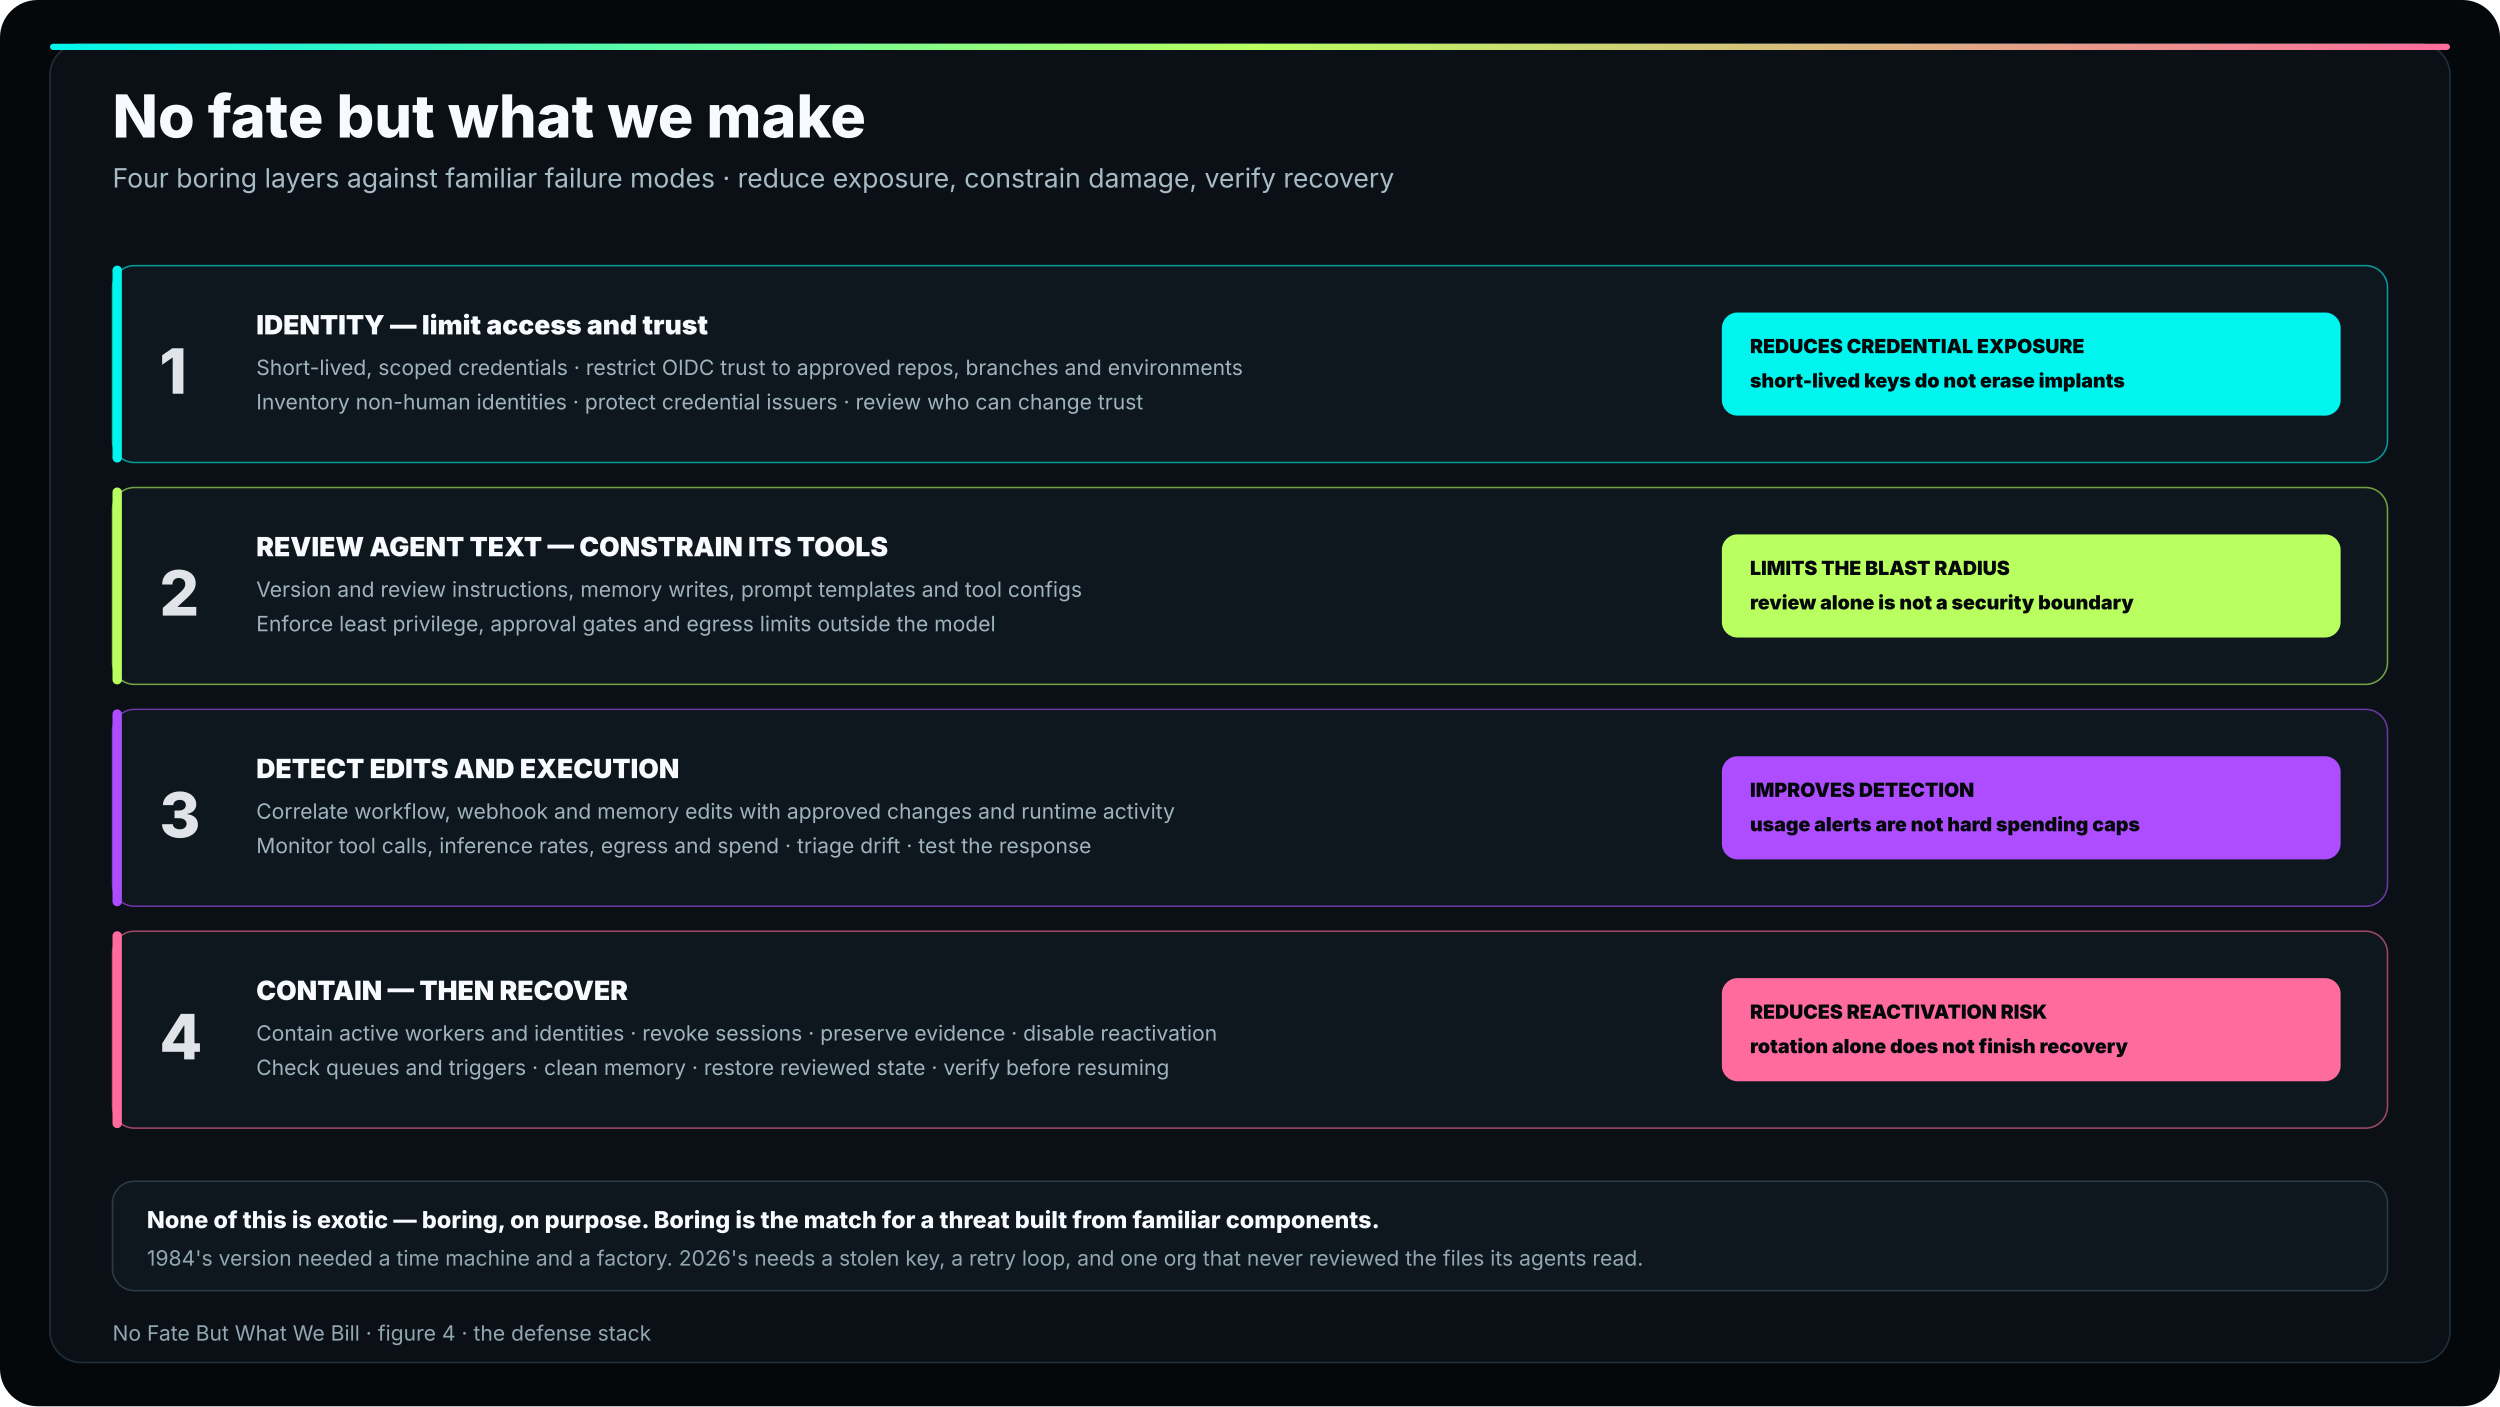
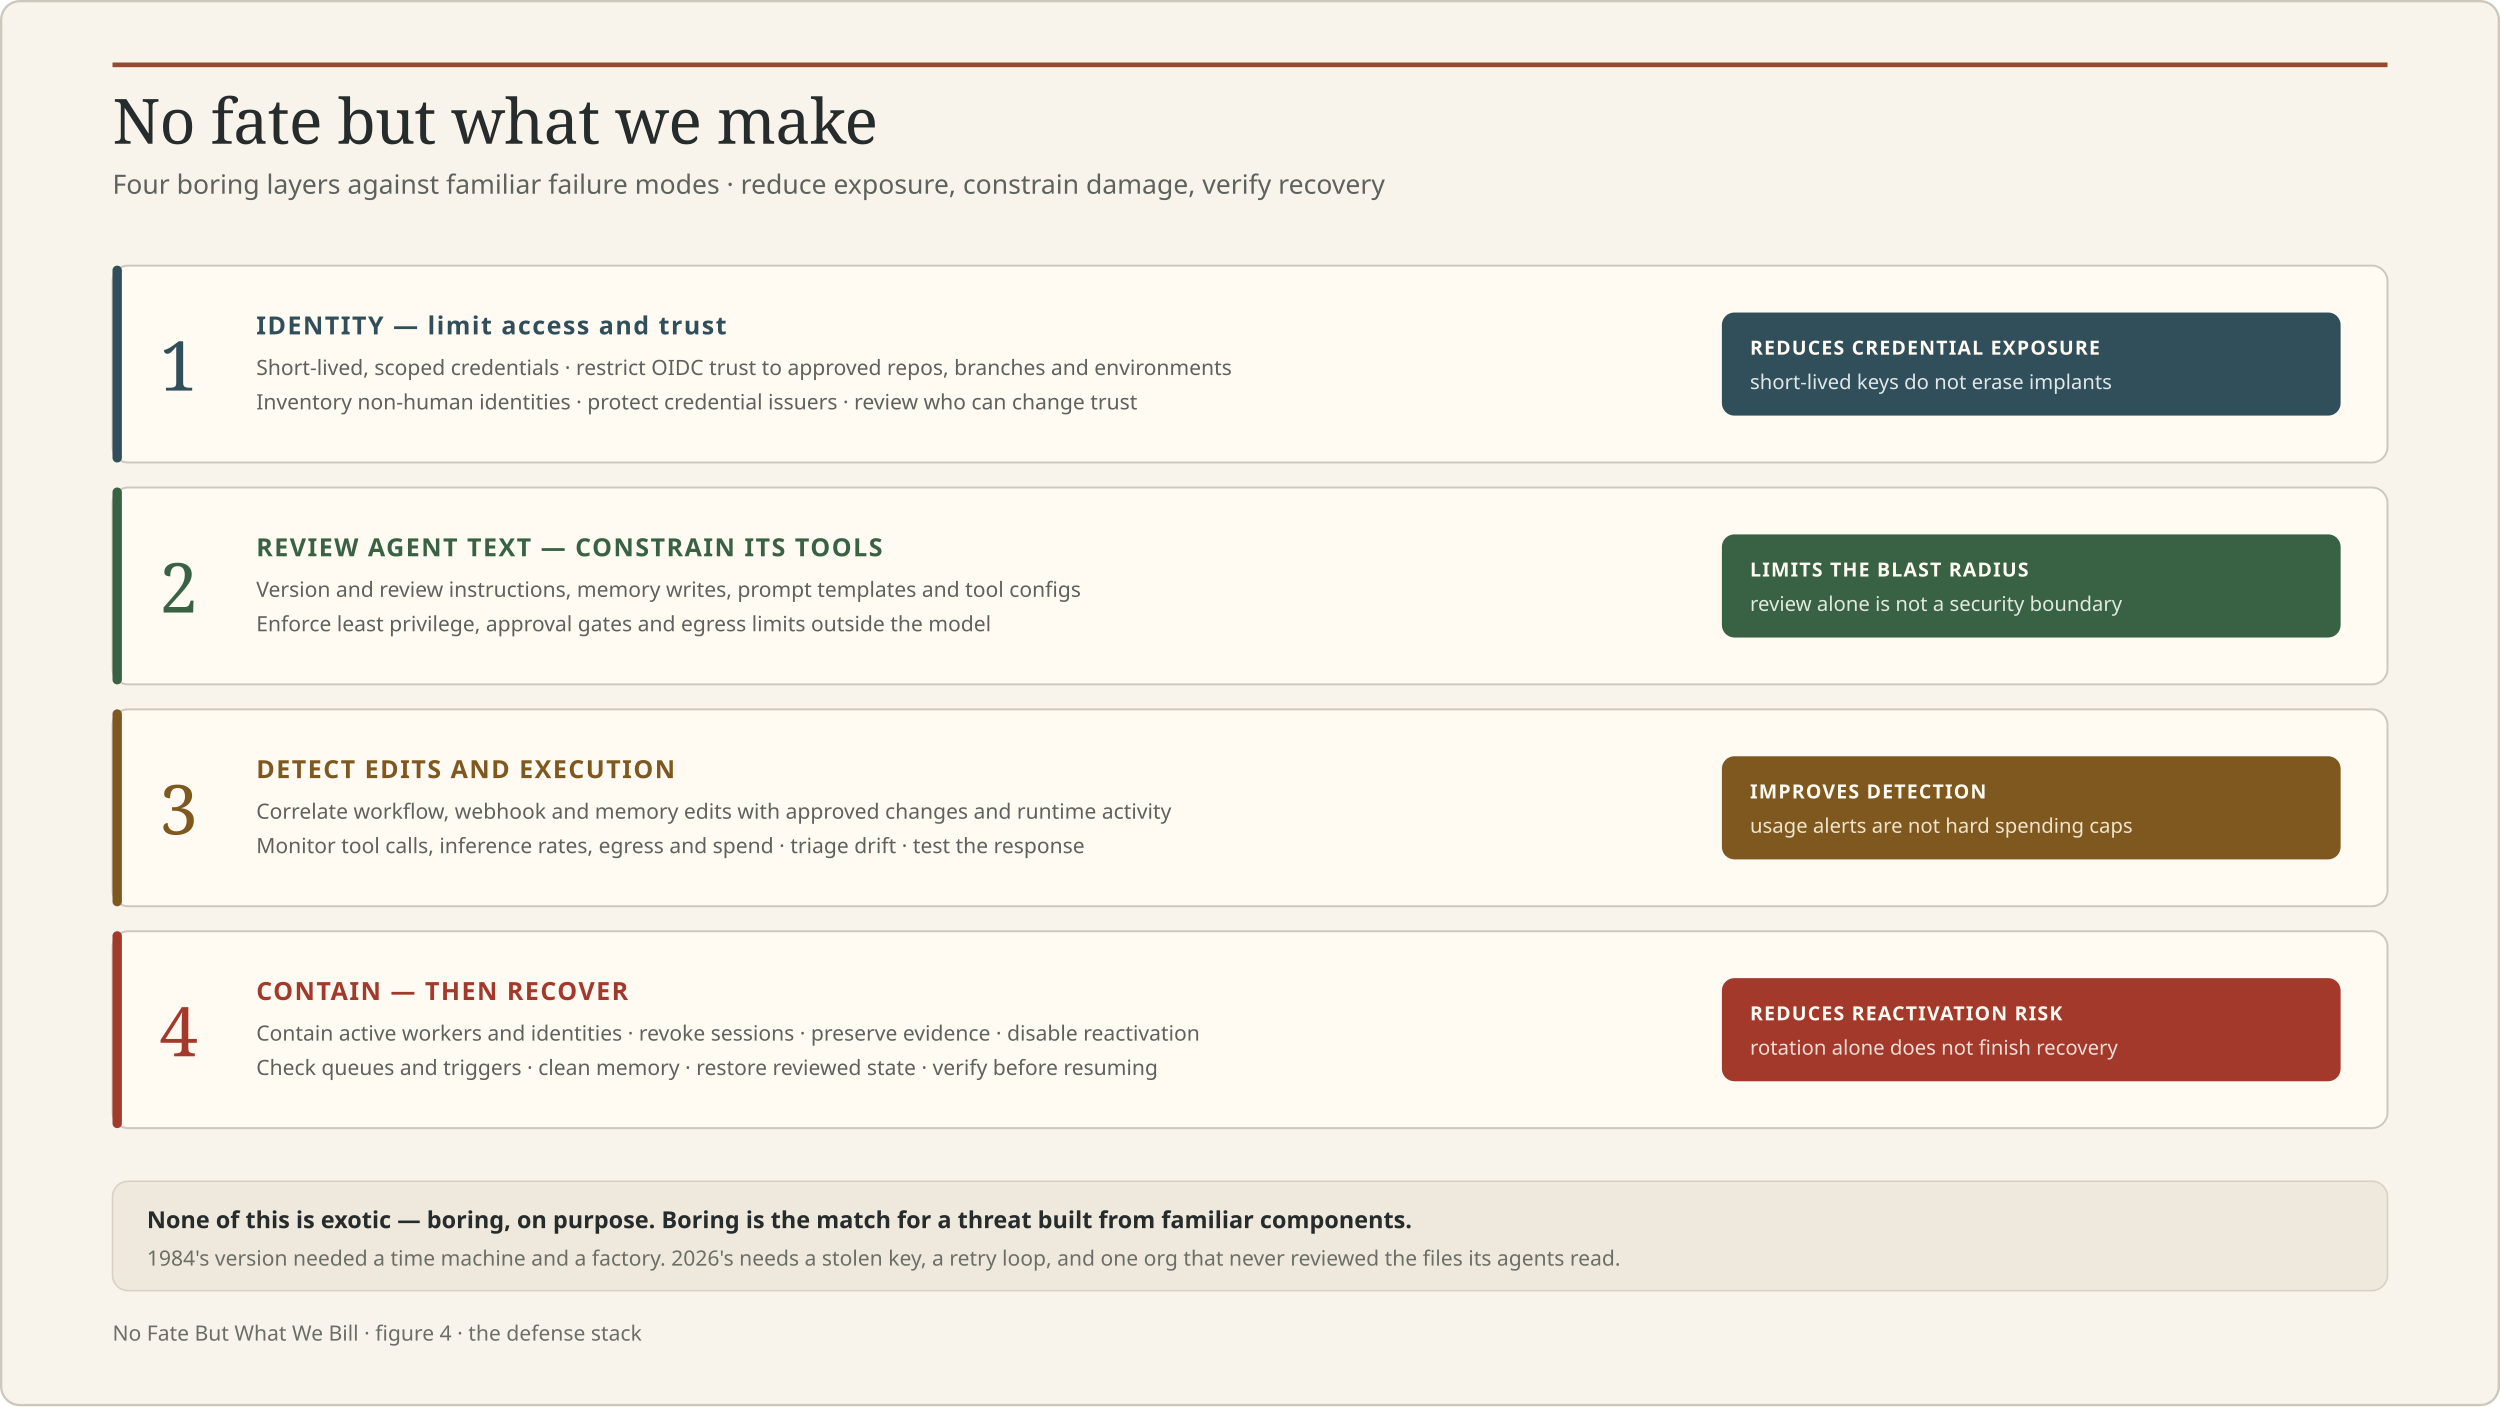
<svg xmlns="http://www.w3.org/2000/svg" viewBox="0 0 1600 900" role="img" aria-labelledby="title desc">
  <defs>
-     <linearGradient id="rule" x1="0" x2="1">
-       <stop stop-color="#00f5ee" />
-       <stop offset=".5" stop-color="#b8ff5f" />
-       <stop offset="1" stop-color="#ff6b9d" />
-     </linearGradient>
-     <style>text{font-family:ui-sans-serif,system-ui,-apple-system,BlinkMacSystemFont,"Segoe UI",sans-serif;fill:#f7fbff}.title{font-size:38px;font-weight:820}.sub{font-size:17px;fill:#a7bbc6}.num{font-size:40px;font-weight:820;opacity:.9}.head{font-size:17px;font-weight:850}.line{font-size:13.5px;fill:#9fb3be}.stops{font-size:12.5px;font-weight:850;fill:#05080b}.tag{font-size:13.5px;font-weight:820}.note{font-size:13.5px;fill:#91a7b2}</style>
+     <style>text{font-family:system-ui,-apple-system,BlinkMacSystemFont,'Segoe UI','Noto Sans',sans-serif;fill:#262b2b}.title{font-family:Georgia,'Noto Serif',serif;font-size:40px;font-weight:400;letter-spacing:-.01em}.sub{font-size:17px;fill:#5e625c}.num{font-family:Georgia,'Noto Serif',serif;font-size:44px;font-weight:400}.head{font-size:16px;font-weight:700;letter-spacing:.06em}.line{font-size:13.5px;fill:#5e625c}.stops{font-size:12.5px;font-weight:700;letter-spacing:.06em;fill:#fffaf2}.stopsub{font-size:13px}.note{font-size:13.5px;fill:#6b6e66}.card{fill:#fffaf2;stroke:#cec7bb;stroke-width:1.25}</style>
  </defs>
-   <rect width="1600" height="900" rx="24" fill="#05080b" />
-   <rect x="32" y="28" width="1536" height="844" rx="20" fill="#0a1015" stroke="#20303a" />
-   <rect x="32" y="28" width="1536" height="4" rx="2" fill="url(#rule)" />
-   <text class="title" x="72" y="88">No fate but what we make</text>
-   <text class="sub" x="72" y="120">Four boring layers against familiar failure modes · reduce exposure, constrain damage, verify recovery</text>
+   <rect x=".75" y=".75" width="1598.5" height="898.5" rx="12" fill="#f8f4ec" stroke="#cec7bb" stroke-width="1.5" />
+   <rect x="72" y="40" width="1456" height="3" fill="#96492f" />
+   <text class="title" x="72" y="92">No fate but what we make</text>
+   <text class="sub" x="72" y="124">Four boring layers against familiar failure modes · reduce exposure, constrain damage, verify recovery</text>
  <g transform="translate(72 170)">
-     <rect width="1456" height="126" rx="14" fill="#0d171d" stroke="#00f5ee" stroke-opacity=".6" />
-     <rect width="6" height="126" rx="3" fill="#00f5ee" />
-     <text class="num" x="30" y="82" fill="#00f5ee">1</text>
-     <text class="head" x="92" y="44" fill="#b8fff5">IDENTITY — limit access and trust</text>
+     <rect class="card" width="1456" height="126" rx="10" />
+     <rect width="6" height="126" rx="3" fill="#314f5b" />
+     <text class="num" x="30" y="80" style="fill:#314f5b">1</text>
+     <text class="head" x="92" y="44" style="fill:#314f5b">IDENTITY — limit access and trust</text>
    <text class="line" x="92" y="70">Short-lived, scoped credentials · restrict OIDC trust to approved repos, branches and environments</text>
    <text class="line" x="92" y="92">Inventory non-human identities · protect credential issuers · review who can change trust</text>
    <g transform="translate(1030 30)">
-       <rect width="396" height="66" rx="10" fill="#00f5ee" />
-       <text class="stops" x="18" y="26">REDUCES CREDENTIAL EXPOSURE</text>
-       <text class="stops" x="18" y="48" fill="#062a2c">short-lived keys do not erase implants</text>
+       <rect width="396" height="66" rx="8" fill="#314f5b" />
+       <text class="stops" x="18" y="27">REDUCES CREDENTIAL EXPOSURE</text>
+       <text class="stopsub" x="18" y="49" style="fill:#dfe7e8">short-lived keys do not erase implants</text>
    </g>
  </g>
  <g transform="translate(72 312)">
-     <rect width="1456" height="126" rx="14" fill="#0d171d" stroke="#b8ff5f" stroke-opacity=".6" />
-     <rect width="6" height="126" rx="3" fill="#b8ff5f" />
-     <text class="num" x="30" y="82" fill="#b8ff5f">2</text>
-     <text class="head" x="92" y="44" fill="#dfffc0">REVIEW AGENT TEXT — CONSTRAIN ITS TOOLS</text>
+     <rect class="card" width="1456" height="126" rx="10" />
+     <rect width="6" height="126" rx="3" fill="#386243" />
+     <text class="num" x="30" y="80" style="fill:#386243">2</text>
+     <text class="head" x="92" y="44" style="fill:#386243">REVIEW AGENT TEXT — CONSTRAIN ITS TOOLS</text>
    <text class="line" x="92" y="70">Version and review instructions, memory writes, prompt templates and tool configs</text>
    <text class="line" x="92" y="92">Enforce least privilege, approval gates and egress limits outside the model</text>
    <g transform="translate(1030 30)">
-       <rect width="396" height="66" rx="10" fill="#b8ff5f" />
-       <text class="stops" x="18" y="26">LIMITS THE BLAST RADIUS</text>
-       <text class="stops" x="18" y="48" fill="#15260a">review alone is not a security boundary</text>
+       <rect width="396" height="66" rx="8" fill="#386243" />
+       <text class="stops" x="18" y="27">LIMITS THE BLAST RADIUS</text>
+       <text class="stopsub" x="18" y="49" style="fill:#e1eadb">review alone is not a security boundary</text>
    </g>
  </g>
  <g transform="translate(72 454)">
-     <rect width="1456" height="126" rx="14" fill="#0d171d" stroke="#ad4dff" stroke-opacity=".6" />
-     <rect width="6" height="126" rx="3" fill="#ad4dff" />
-     <text class="num" x="30" y="82" fill="#ad4dff">3</text>
-     <text class="head" x="92" y="44" fill="#e4c5ff">DETECT EDITS AND EXECUTION</text>
+     <rect class="card" width="1456" height="126" rx="10" />
+     <rect width="6" height="126" rx="3" fill="#7e581f" />
+     <text class="num" x="30" y="80" style="fill:#7e581f">3</text>
+     <text class="head" x="92" y="44" style="fill:#7e581f">DETECT EDITS AND EXECUTION</text>
    <text class="line" x="92" y="70">Correlate workflow, webhook and memory edits with approved changes and runtime activity</text>
    <text class="line" x="92" y="92">Monitor tool calls, inference rates, egress and spend · triage drift · test the response</text>
    <g transform="translate(1030 30)">
-       <rect width="396" height="66" rx="10" fill="#ad4dff" />
-       <text class="stops" x="18" y="26">IMPROVES DETECTION</text>
-       <text class="stops" x="18" y="48" fill="#221033">usage alerts are not hard spending caps</text>
+       <rect width="396" height="66" rx="8" fill="#7e581f" />
+       <text class="stops" x="18" y="27">IMPROVES DETECTION</text>
+       <text class="stopsub" x="18" y="49" style="fill:#f0e4cc">usage alerts are not hard spending caps</text>
    </g>
  </g>
  <g transform="translate(72 596)">
-     <rect width="1456" height="126" rx="14" fill="#0d171d" stroke="#ff6b9d" stroke-opacity=".6" />
-     <rect width="6" height="126" rx="3" fill="#ff6b9d" />
-     <text class="num" x="30" y="82" fill="#ff6b9d">4</text>
-     <text class="head" x="92" y="44" fill="#ffc2d5">CONTAIN — THEN RECOVER</text>
+     <rect class="card" width="1456" height="126" rx="10" />
+     <rect width="6" height="126" rx="3" fill="#a2392b" />
+     <text class="num" x="30" y="80" style="fill:#a2392b">4</text>
+     <text class="head" x="92" y="44" style="fill:#a2392b">CONTAIN — THEN RECOVER</text>
    <text class="line" x="92" y="70">Contain active workers and identities · revoke sessions · preserve evidence · disable reactivation</text>
    <text class="line" x="92" y="92">Check queues and triggers · clean memory · restore reviewed state · verify before resuming</text>
    <g transform="translate(1030 30)">
-       <rect width="396" height="66" rx="10" fill="#ff6b9d" />
-       <text class="stops" x="18" y="26">REDUCES REACTIVATION RISK</text>
-       <text class="stops" x="18" y="48" fill="#33101b">rotation alone does not finish recovery</text>
+       <rect width="396" height="66" rx="8" fill="#a2392b" />
+       <text class="stops" x="18" y="27">REDUCES REACTIVATION RISK</text>
+       <text class="stopsub" x="18" y="49" style="fill:#f4ded6">rotation alone does not finish recovery</text>
    </g>
  </g>
  <g transform="translate(72 756)">
-     <rect width="1456" height="70" rx="14" fill="#0d171d" stroke="#2a3c47" />
-     <text x="22" y="30" font-size="15" font-weight="820" fill="#dfffc0">None of this is exotic — boring, on purpose. Boring is the match for a threat built from familiar components.</text>
+     <rect width="1456" height="70" rx="10" fill="#efe9dd" stroke="#d8d0c2" />
+     <text x="22" y="30" font-size="15" font-weight="700">None of this is exotic — boring, on purpose. Boring is the match for a threat built from familiar components.</text>
    <text class="note" x="22" y="54">1984's version needed a time machine and a factory. 2026's needs a stolen key, a retry loop, and one org that never reviewed the files its agents read.</text>
  </g>
  <text class="note" x="72" y="858">No Fate But What We Bill · figure 4 · the defense stack</text>
</svg>
